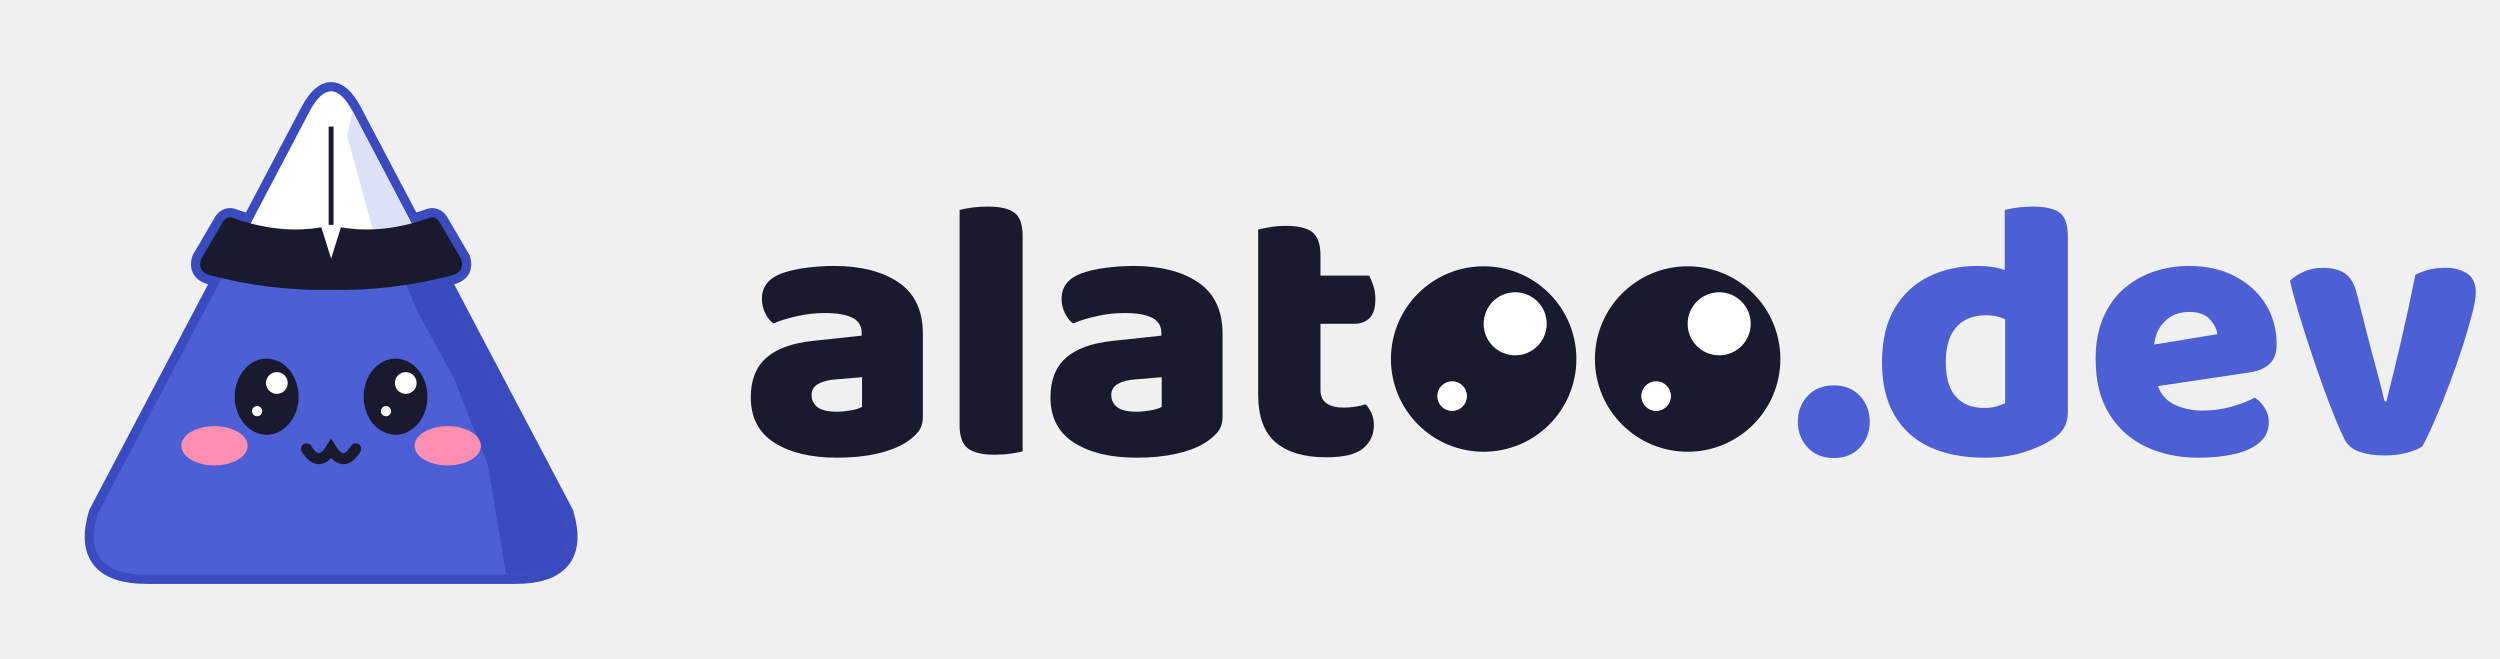
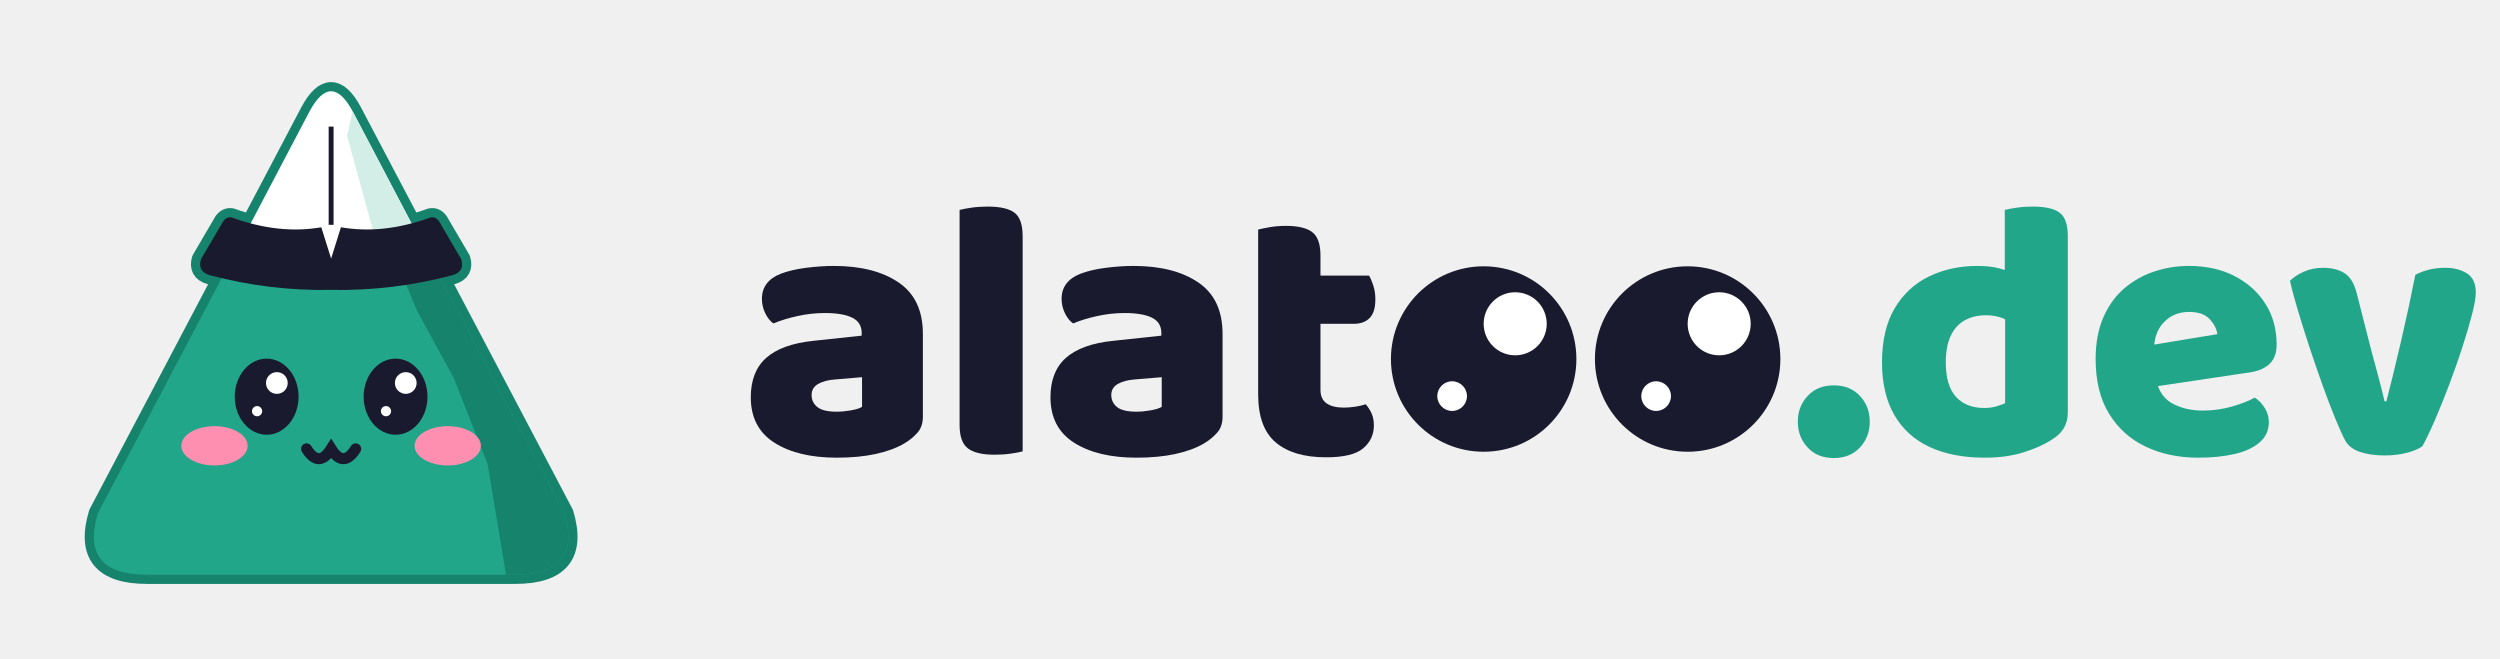
<svg xmlns="http://www.w3.org/2000/svg" viewBox="-1991 -1218 6730 1775" width="1200" height="316" role="img" aria-label="alatoo.dev">
  <svg x="-1931" y="-1158" width="1655" height="1655" viewBox="0 0 100 100">
-     <path d="M46.5 14.5 Q50 8 53.5 14.5 L88 80 Q91 90 80 90 L20 90 Q9 90 12 80 Z" fill="#3A4BBF" stroke="#3A4BBF" stroke-width="3" stroke-linejoin="round" />
-     <path d="M33.8 31.8 Q41.5 34.6 48.4 33.4 L50 38.5 L51.6 33.4 Q58.5 34.6 66.2 31.8 Q67.2 31.6 67.8 32.8 L71.2 38.6 Q71.8 40.6 69.8 41.2 Q60 43.8 50 43.6 Q40 43.8 30.2 41.2 Q28.2 40.6 28.8 38.6 L32.2 32.8 Q32.8 31.6 33.8 31.8 Z" fill="#3A4BBF" stroke="#3A4BBF" stroke-width="3" stroke-linejoin="round" />
-     <path d="M46.5 14.5 Q50 8 53.5 14.5 L88 80 Q91 90 80 90 L20 90 Q9 90 12 80 Z" fill="#4C5FD5" />
-     <path d="M50 11.25 Q51.75 11.25 53.5 14.5 L88 80 Q91 90 80 90 L78.5 90 L75.5 72 L70 58 L64 47 L59.55 36.4 L55.5 28 Z" fill="#3A4BBF" />
+     <path d="M46.5 14.5 Q50 8 53.5 14.5 L88 80 Q91 90 80 90 L20 90 Q9 90 12 80 Z" fill="#16836C" stroke="#16836C" stroke-width="3" stroke-linejoin="round" />
+     <path d="M33.8 31.8 Q41.5 34.6 48.4 33.4 L50 38.5 L51.6 33.4 Q58.5 34.6 66.2 31.8 Q67.2 31.6 67.8 32.8 L71.2 38.6 Q71.8 40.6 69.8 41.2 Q60 43.8 50 43.6 Q40 43.8 30.2 41.2 Q28.2 40.6 28.8 38.6 L32.2 32.8 Q32.8 31.6 33.8 31.8 Z" fill="#16836C" stroke="#16836C" stroke-width="3" stroke-linejoin="round" />
+     <path d="M46.5 14.5 Q50 8 53.5 14.5 L88 80 Q91 90 80 90 L20 90 Q9 90 12 80 Z" fill="#22A68A" />
+     <path d="M50 11.25 Q51.75 11.25 53.5 14.5 L88 80 Q91 90 80 90 L78.5 90 L75.5 72 L70 58 L64 47 L59.55 36.4 L55.5 28 Z" fill="#16836C" />
    <path d="M47 15.6 Q50 10.2 53 15.6 L59.46 28 Q50 30.5 40.54 28 Z" fill="#F6C9A4" />
    <path d="M46.6 18.5 Q48 15.6 49.4 16.4 Q48.6 19 46.9 24.5 Q45.6 22 46.6 18.5 Z" fill="#FFE9D9" />
    <path d="M46.5 14.5 Q50 8 53.5 14.5 L66.9 40 L33.1 40 Z" fill="#FFFFFF" />
-     <path d="M53.5 14.5 L66.9 40 L58.5 40 L52.6 18.5 Z" fill="#DCE1F7" />
+     <path d="M53.5 14.5 L66.9 40 L58.5 40 L52.6 18.5 Z" fill="#D3EEE6" />
    <path d="M49.6 17 L50.4 17 L50.4 33 L49.6 33 Z" fill="#1A1A2E" />
    <path d="M33.8 31.8 Q41.5 34.6 48.4 33.4 L50 38.5 L51.6 33.4 Q58.5 34.6 66.2 31.8 Q67.2 31.6 67.8 32.8 L71.2 38.6 Q71.8 40.6 69.8 41.2 Q60 43.8 50 43.6 Q40 43.8 30.2 41.2 Q28.2 40.6 28.8 38.6 L32.2 32.8 Q32.8 31.6 33.8 31.8 Z" fill="#1A1A2E" />
    <ellipse cx="39.5" cy="61" rx="5.20" ry="6.20" fill="#1A1A2E" />
    <circle cx="41.16" cy="58.77" r="1.77" fill="#FFFFFF" />
    <circle cx="37.94" cy="63.36" r="0.83" fill="#FFFFFF" />
    <ellipse cx="60.5" cy="61" rx="5.20" ry="6.20" fill="#1A1A2E" />
    <circle cx="62.16" cy="58.77" r="1.77" fill="#FFFFFF" />
    <circle cx="58.94" cy="63.36" r="0.83" fill="#FFFFFF" />
    <path d="M46 69.5 Q48 72.7 50 69.5 Q52 72.7 54 69.5" fill="none" stroke="#1A1A2E" stroke-width="1.8" stroke-linecap="round" />
    <ellipse cx="31" cy="69" rx="5.40" ry="3.20" fill="#FF8FB1" />
    <ellipse cx="69" cy="69" rx="5.40" ry="3.20" fill="#FF8FB1" />
  </svg>
  <path d="M260 -108Q277 -108 297.5 -111.5Q318 -115 328 -121V-201L256 -195Q228 -193 210.0 -183.0Q192 -173 192 -153Q192 -133 207.5 -120.5Q223 -108 260 -108ZM252 -501Q361 -501 426.5 -456.5Q492 -412 492 -318V-94Q492 -68 477.5 -51.5Q463 -35 443 -23Q411 -4 365.0 6.0Q319 16 260 16Q155 16 91.5 -24.5Q28 -65 28 -147Q28 -216 69.5 -253.0Q111 -290 196 -299L327 -313V-320Q327 -349 301.5 -361.5Q276 -374 228 -374Q191 -374 154.5 -366.0Q118 -358 89 -346Q76 -355 67.0 -373.5Q58 -392 58 -412Q58 -460 109 -480Q138 -491 177.5 -496.0Q217 -501 252 -501Z M591 -264V-652Q602 -655 622.5 -658.0Q643 -661 667 -661Q717 -661 739.0 -644.5Q761 -628 761 -581V-1Q750 2 729.5 5.0Q709 8 685 8Q636 8 613.5 -9.0Q591 -26 591 -72Z M1068 -108Q1085 -108 1105.5 -111.5Q1126 -115 1136 -121V-201L1064 -195Q1036 -193 1018.0 -183.0Q1000 -173 1000 -153Q1000 -133 1015.5 -120.5Q1031 -108 1068 -108ZM1060 -501Q1169 -501 1234.5 -456.5Q1300 -412 1300 -318V-94Q1300 -68 1285.5 -51.5Q1271 -35 1251 -23Q1219 -4 1173.0 6.0Q1127 16 1068 16Q963 16 899.5 -24.5Q836 -65 836 -147Q836 -216 877.5 -253.0Q919 -290 1004 -299L1135 -313V-320Q1135 -349 1109.5 -361.5Q1084 -374 1036 -374Q999 -374 962.5 -366.0Q926 -358 897 -346Q884 -355 875.0 -373.5Q866 -392 866 -412Q866 -460 917 -480Q946 -491 985.5 -496.0Q1025 -501 1060 -501Z" fill="#1A1A2E" />
  <path d="M1396 -264V-599Q1407 -602 1427.5 -605.5Q1448 -609 1471 -609Q1520 -609 1542.0 -592.0Q1564 -575 1564 -529V-475H1695Q1701 -465 1706.5 -448.0Q1712 -431 1712 -411Q1712 -376 1696.5 -360.5Q1681 -345 1655 -345H1564V-167Q1564 -142 1580.5 -130.5Q1597 -119 1627 -119Q1642 -119 1658.0 -121.5Q1674 -124 1686 -128Q1695 -118 1701.5 -104.0Q1708 -90 1708 -71Q1708 -34 1679.5 -9.5Q1651 15 1579 15Q1491 15 1443.5 -25.0Q1396 -65 1396 -155Z " fill="#1A1A2E" />
-   <path d="M2851 -81Q2851 -122 2877.5 -150.5Q2904 -179 2948 -179Q2992 -179 3018.5 -150.5Q3045 -122 3045 -81Q3045 -40 3018.5 -11.5Q2992 17 2948 17Q2904 17 2877.5 -11.5Q2851 -40 2851 -81Z M3409 -490V-652Q3420 -655 3440.5 -658.0Q3461 -661 3485 -661Q3535 -661 3557.0 -644.5Q3579 -628 3579 -581V-107Q3579 -82 3568.5 -64.0Q3558 -46 3535 -32Q3506 -13 3460.0 1.5Q3414 16 3355 16Q3268 16 3206.0 -13.0Q3144 -42 3111.0 -99.5Q3078 -157 3078 -241Q3078 -329 3112.0 -386.5Q3146 -444 3204.5 -472.5Q3263 -501 3335 -501Q3370 -501 3396 -494Q3403 -492 3409 -490ZM3410 -131V-357Q3408 -358 3406 -359Q3385 -368 3359 -368Q3325 -368 3300.5 -354.0Q3276 -340 3263.0 -312.0Q3250 -284 3250 -241Q3250 -178 3277.5 -148.0Q3305 -118 3354 -118Q3372 -118 3387.0 -122.5Q3402 -127 3410 -131Z M3822 -177Q3834 -144 3863 -129Q3898 -111 3942 -111Q3984 -111 4022.0 -122.0Q4060 -133 4083 -146Q4099 -136 4110.0 -118.0Q4121 -100 4121 -80Q4121 -47 4096.5 -25.5Q4072 -4 4029.0 6.0Q3986 16 3930 16Q3852 16 3789.5 -13.5Q3727 -43 3690.5 -102.0Q3654 -161 3654 -250Q3654 -316 3675.5 -364.0Q3697 -412 3733.0 -442.0Q3769 -472 3813.5 -486.5Q3858 -501 3905 -501Q3976 -501 4029.0 -473.5Q4082 -446 4112.0 -398.5Q4142 -351 4142 -289Q4142 -255 4123.0 -237.0Q4104 -219 4070 -214ZM3812 -289 3982 -317Q3980 -337 3962.0 -357.0Q3944 -377 3906 -377Q3866 -377 3840 -351Q3816 -328 3812 -289Z M4596 -496Q4631 -496 4655.0 -481.0Q4679 -466 4679 -429Q4679 -410 4669.0 -371.0Q4659 -332 4643.0 -282.5Q4627 -233 4607.5 -181.5Q4588 -130 4569.0 -86.0Q4550 -42 4535 -15Q4522 -5 4494.5 2.5Q4467 10 4433 10Q4394 10 4365.5 0.0Q4337 -10 4326 -32Q4315 -53 4299.5 -91.0Q4284 -129 4266.5 -177.5Q4249 -226 4232.0 -277.5Q4215 -329 4200.5 -377.0Q4186 -425 4178 -461Q4192 -475 4215.5 -485.5Q4239 -496 4267 -496Q4302 -496 4325.0 -481.5Q4348 -467 4358 -427L4397 -274Q4405 -245 4412.0 -218.5Q4419 -192 4424.5 -171.0Q4430 -150 4433 -136H4438Q4457 -210 4478.0 -300.5Q4499 -391 4516 -477Q4552 -496 4596 -496Z" fill="#4C5FD5" />
+   <path d="M2851 -81Q2851 -122 2877.5 -150.5Q2904 -179 2948 -179Q2992 -179 3018.5 -150.5Q3045 -122 3045 -81Q3045 -40 3018.5 -11.5Q2992 17 2948 17Q2904 17 2877.5 -11.5Q2851 -40 2851 -81Z M3409 -490V-652Q3420 -655 3440.5 -658.0Q3461 -661 3485 -661Q3535 -661 3557.0 -644.5Q3579 -628 3579 -581V-107Q3579 -82 3568.5 -64.0Q3558 -46 3535 -32Q3506 -13 3460.0 1.5Q3414 16 3355 16Q3268 16 3206.0 -13.0Q3144 -42 3111.0 -99.5Q3078 -157 3078 -241Q3078 -329 3112.0 -386.5Q3146 -444 3204.5 -472.5Q3263 -501 3335 -501Q3370 -501 3396 -494Q3403 -492 3409 -490ZM3410 -131V-357Q3408 -358 3406 -359Q3385 -368 3359 -368Q3325 -368 3300.5 -354.0Q3276 -340 3263.0 -312.0Q3250 -284 3250 -241Q3250 -178 3277.5 -148.0Q3305 -118 3354 -118Q3372 -118 3387.0 -122.5Q3402 -127 3410 -131Z M3822 -177Q3834 -144 3863 -129Q3898 -111 3942 -111Q3984 -111 4022.0 -122.0Q4060 -133 4083 -146Q4099 -136 4110.0 -118.0Q4121 -100 4121 -80Q4121 -47 4096.5 -25.5Q4072 -4 4029.0 6.0Q3986 16 3930 16Q3852 16 3789.5 -13.5Q3727 -43 3690.5 -102.0Q3654 -161 3654 -250Q3654 -316 3675.5 -364.0Q3697 -412 3733.0 -442.0Q3769 -472 3813.5 -486.5Q3858 -501 3905 -501Q3976 -501 4029.0 -473.5Q4082 -446 4112.0 -398.5Q4142 -351 4142 -289Q4142 -255 4123.0 -237.0Q4104 -219 4070 -214ZM3812 -289 3982 -317Q3980 -337 3962.0 -357.0Q3944 -377 3906 -377Q3866 -377 3840 -351Q3816 -328 3812 -289Z M4596 -496Q4631 -496 4655.0 -481.0Q4679 -466 4679 -429Q4679 -410 4669.0 -371.0Q4659 -332 4643.0 -282.5Q4627 -233 4607.5 -181.5Q4588 -130 4569.0 -86.0Q4550 -42 4535 -15Q4522 -5 4494.5 2.5Q4467 10 4433 10Q4394 10 4365.5 0.0Q4337 -10 4326 -32Q4315 -53 4299.5 -91.0Q4284 -129 4266.5 -177.5Q4249 -226 4232.0 -277.5Q4215 -329 4200.5 -377.0Q4186 -425 4178 -461Q4192 -475 4215.5 -485.5Q4239 -496 4267 -496Q4302 -496 4325.0 -481.5Q4348 -467 4358 -427L4397 -274Q4405 -245 4412.0 -218.5Q4419 -192 4424.5 -171.0Q4430 -150 4433 -136H4438Q4457 -210 4478.0 -300.5Q4499 -391 4516 -477Q4552 -496 4596 -496Z" fill="#22A68A" />
  <circle cx="2004.0" cy="-250.0" r="250.0" fill="#1A1A2E" />
  <circle cx="2089.0" cy="-345.0" r="85.0" fill="#FFFFFF" />
  <circle cx="1919.0" cy="-150.0" r="40.0" fill="#FFFFFF" />
  <circle cx="2554.0" cy="-250.0" r="250.0" fill="#1A1A2E" />
  <circle cx="2639.0" cy="-345.0" r="85.0" fill="#FFFFFF" />
  <circle cx="2469.0" cy="-150.0" r="40.0" fill="#FFFFFF" />
</svg>
